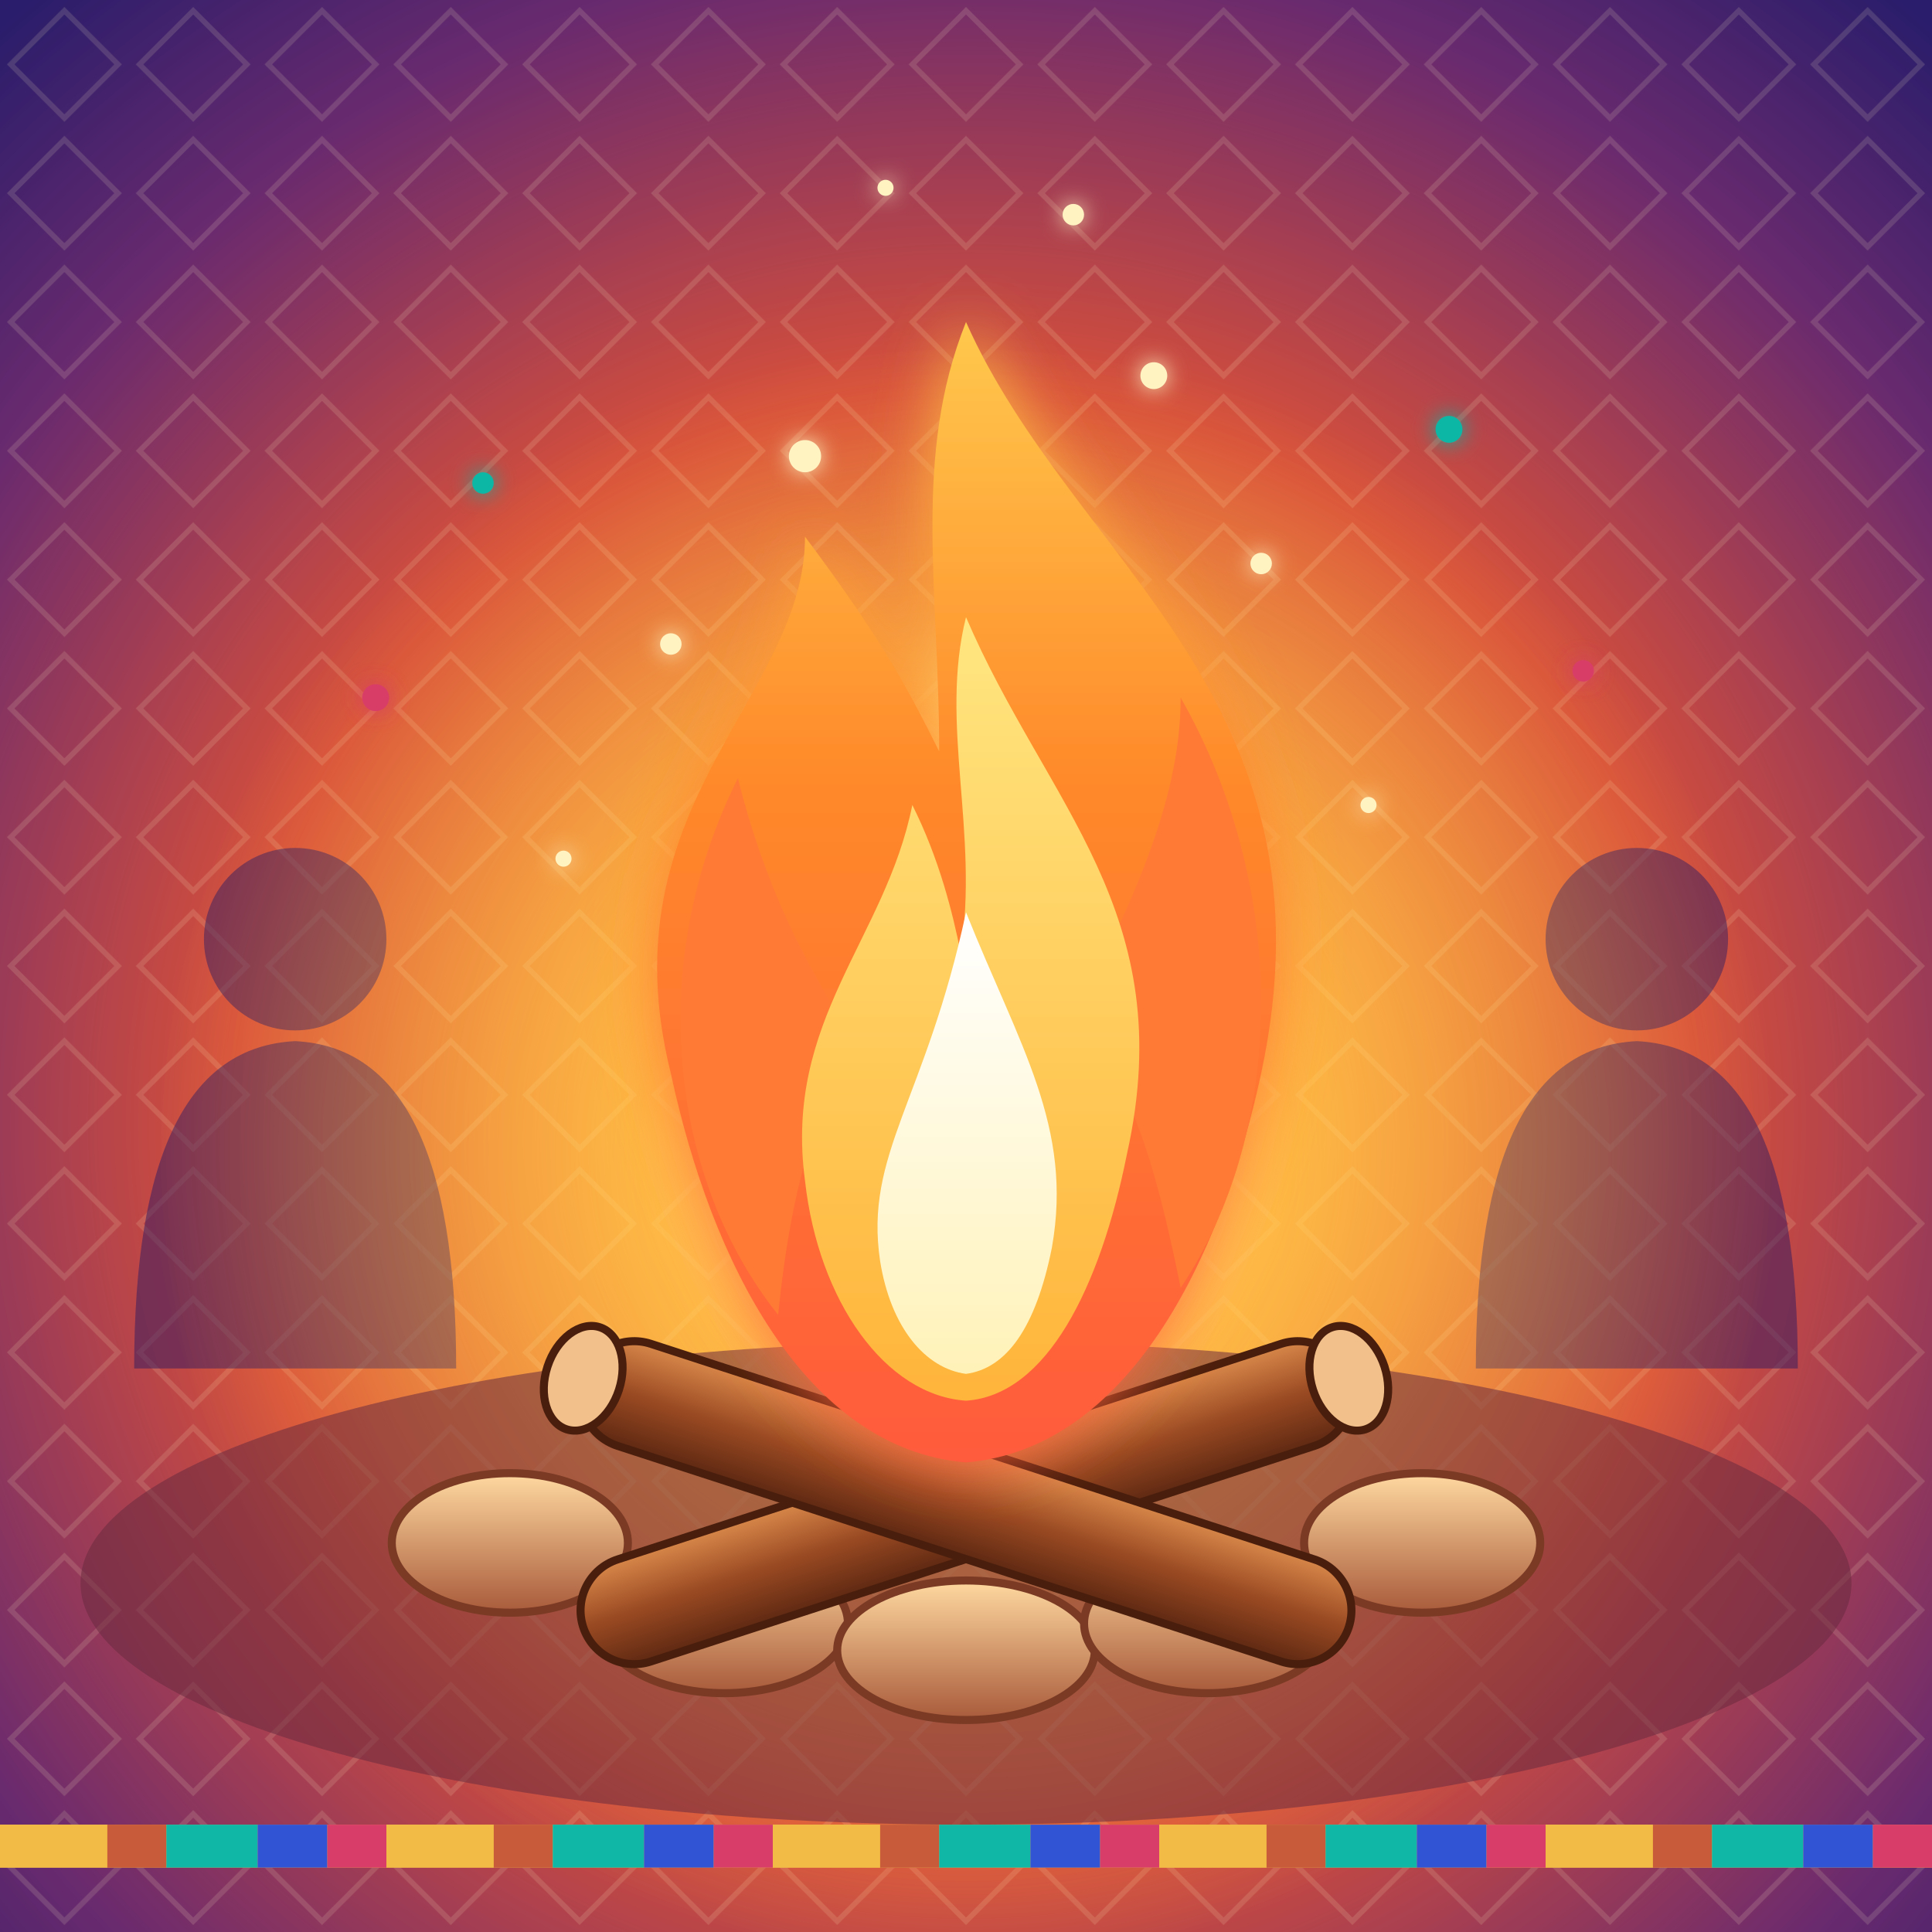
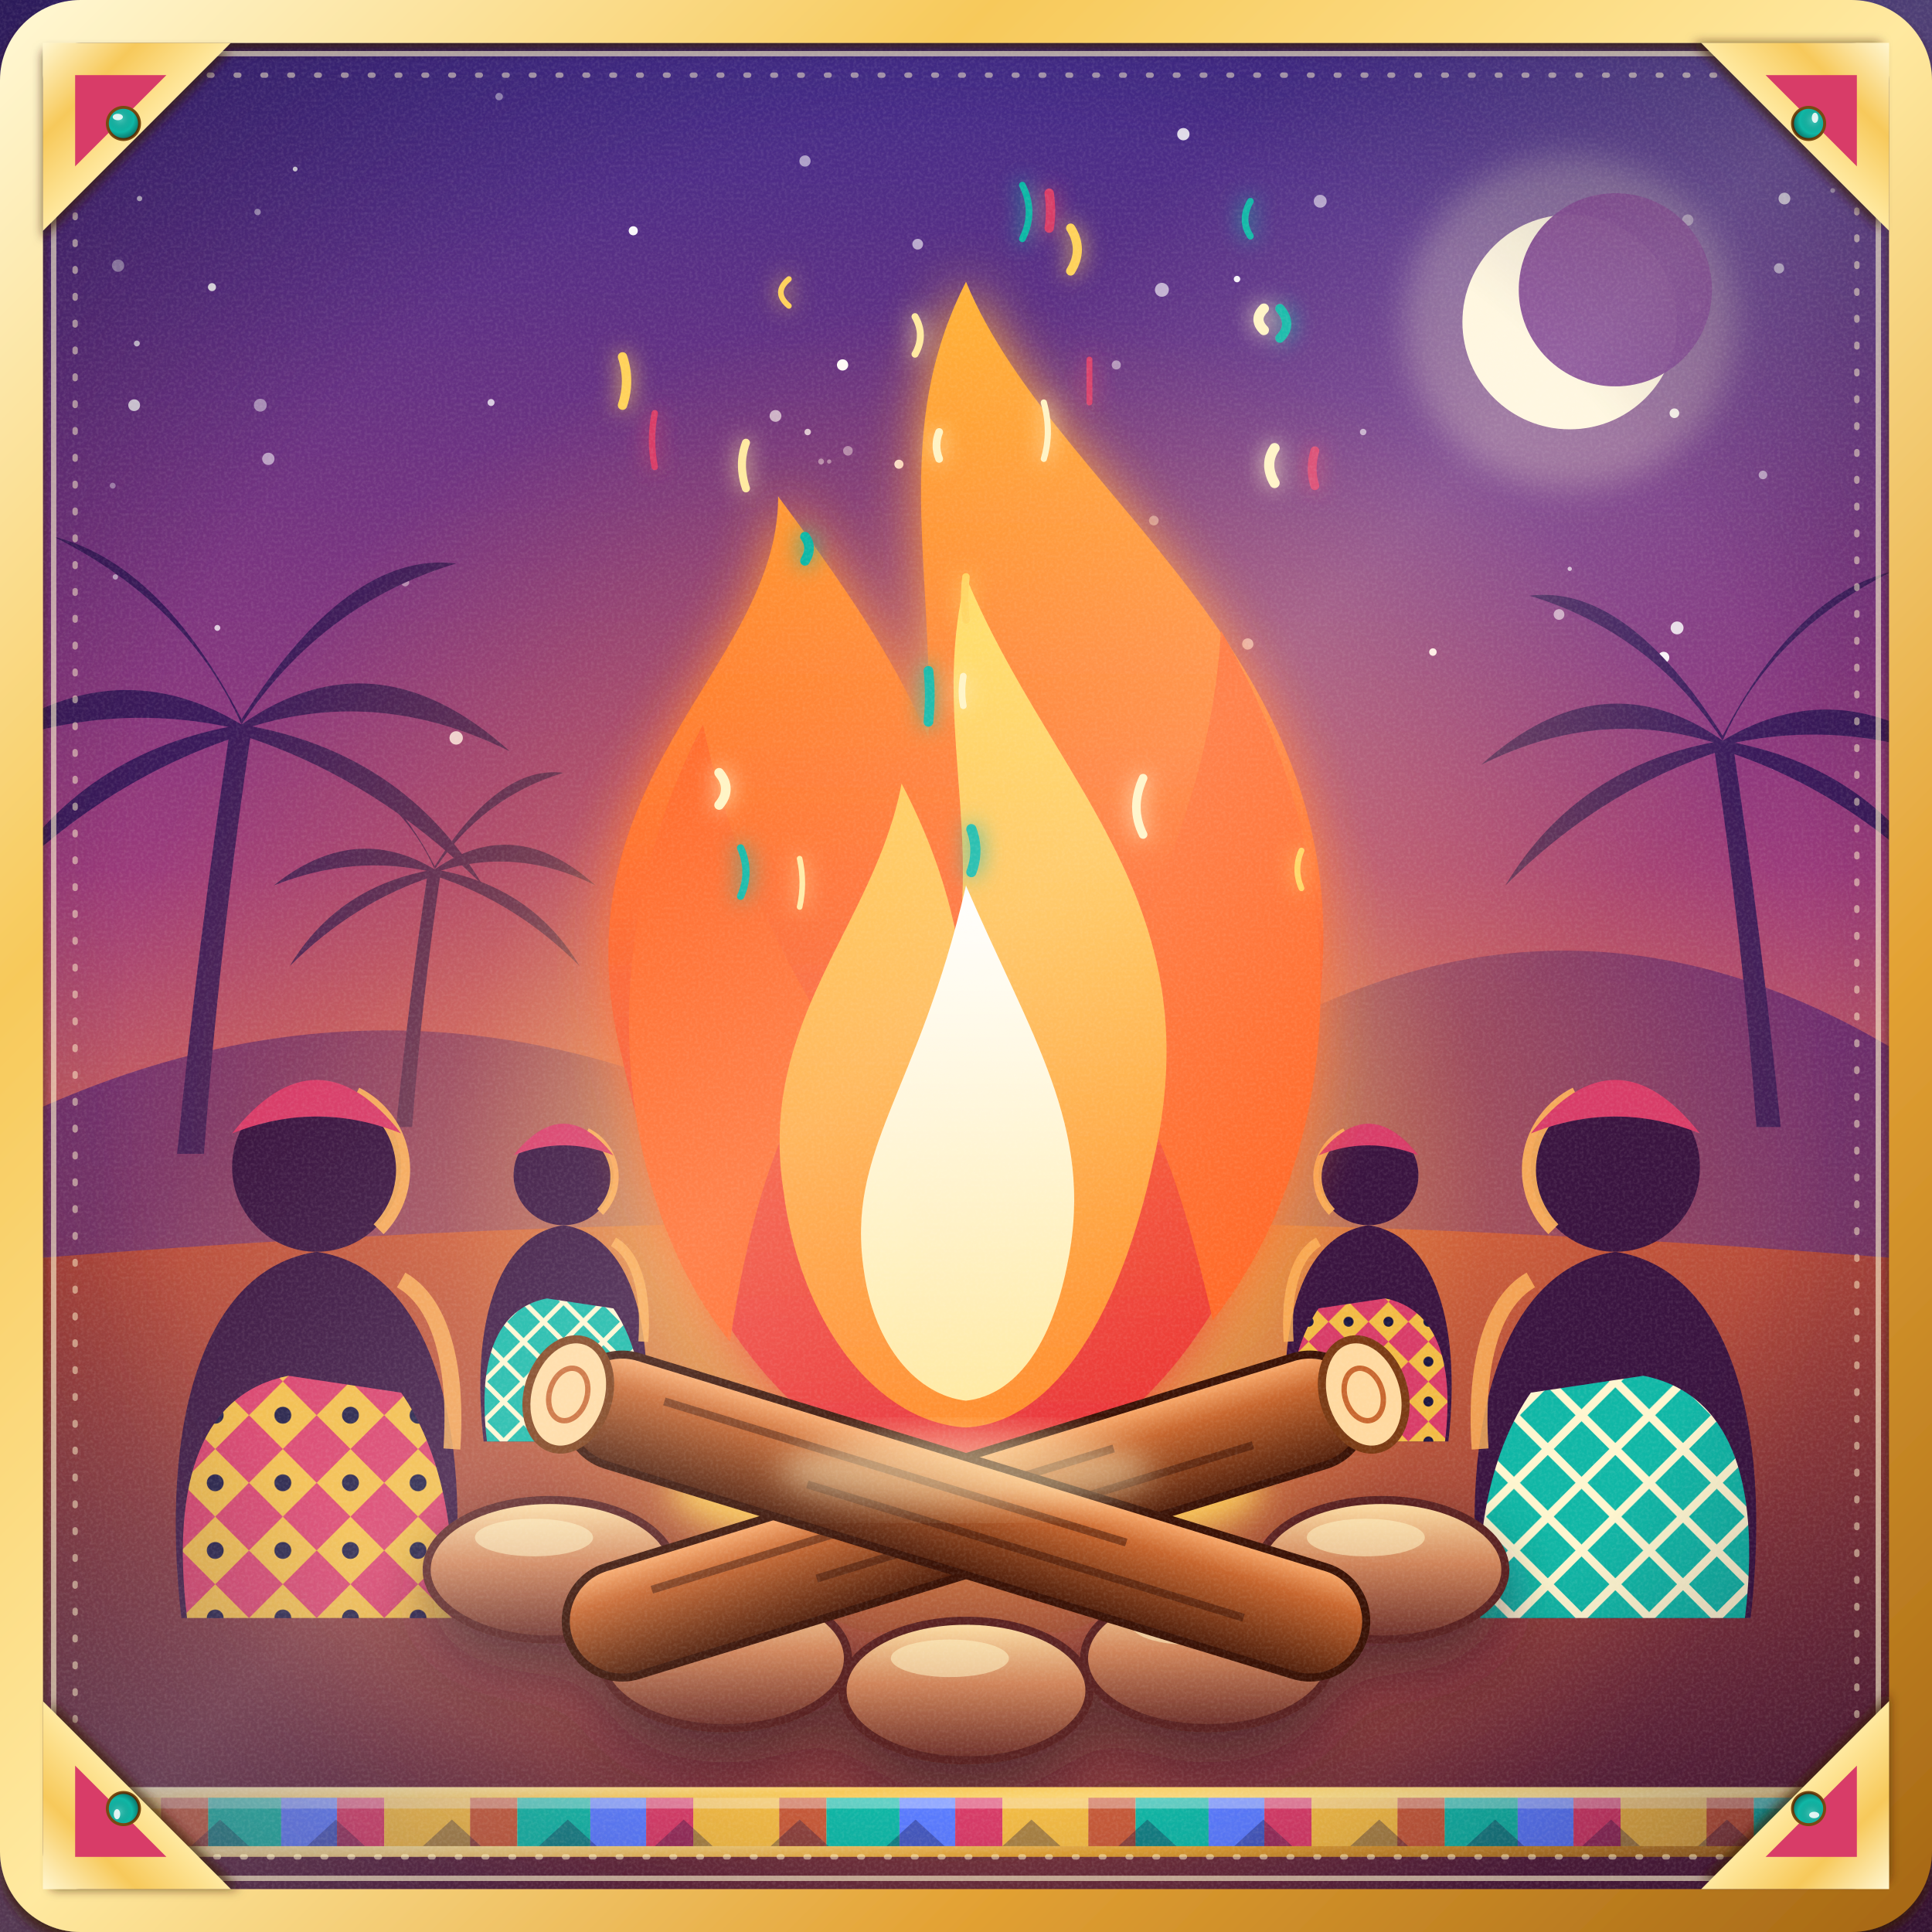
<svg xmlns="http://www.w3.org/2000/svg" viewBox="0 0 720 720" width="720" height="720">
  <defs>
-     <radialGradient id="bg" cx="50%" cy="58%" r="75%">
-       <stop offset="0" stop-color="#ffe9a8" />
-       <stop offset=".2" stop-color="#ffad3b" />
-       <stop offset=".5" stop-color="#d8503a" />
-       <stop offset=".8" stop-color="#6a2a6e" />
-       <stop offset="1" stop-color="#2a1d6b" />
+     <linearGradient id="gold" x1="0" y1="0" x2="1" y2="1">
+       <stop offset="0" stop-color="#fff6cf" />
+       <stop offset=".25" stop-color="#f7c95a" />
+       <stop offset=".5" stop-color="#ffe9a0" />
+       <stop offset=".75" stop-color="#e3a234" />
+       <stop offset="1" stop-color="#a86a16" />
+     </linearGradient>
+     <linearGradient id="goldV" x1="0" y1="0" x2="0" y2="1">
+       <stop offset="0" stop-color="#fff6cf" />
+       <stop offset=".45" stop-color="#f2bb45" />
+       <stop offset="1" stop-color="#9a5e10" />
+     </linearGradient>
+     <radialGradient id="beadShade" cx="40%" cy="35%" r="70%">
+       <stop offset="0" stop-color="#fff" stop-opacity=".25" />
+       <stop offset=".6" stop-color="#000" stop-opacity="0" />
+       <stop offset="1" stop-color="#000" stop-opacity=".45" />
    </radialGradient>
-     <linearGradient id="f1" x1="0" y1="1" x2="0" y2="0">
-       <stop offset="0" stop-color="#ff5a3c" />
-       <stop offset=".6" stop-color="#ff8a2a" />
-       <stop offset="1" stop-color="#ffc94d" />
-     </linearGradient>
-     <linearGradient id="f2" x1="0" y1="1" x2="0" y2="0">
-       <stop offset="0" stop-color="#ffb43a" />
-       <stop offset="1" stop-color="#ffe680" />
-     </linearGradient>
-     <linearGradient id="f3" x1="0" y1="1" x2="0" y2="0">
-       <stop offset="0" stop-color="#fff2b8" />
-       <stop offset="1" stop-color="#ffffff" />
-     </linearGradient>
-     <linearGradient id="log" x1="0" y1="0" x2="0" y2="1">
-       <stop offset="0" stop-color="#d9884a" />
-       <stop offset=".5" stop-color="#9a4a22" />
-       <stop offset="1" stop-color="#5e2812" />
-     </linearGradient>
-     <linearGradient id="stone" x1="0" y1="0" x2="0" y2="1">
-       <stop offset="0" stop-color="#ffd9a0" />
-       <stop offset="1" stop-color="#a85a3a" />
-     </linearGradient>
-     <radialGradient id="halo" cx="50%" cy="50%" r="50%">
-       <stop offset="0" stop-color="#fff6d0" stop-opacity=".95" />
-       <stop offset=".4" stop-color="#ffc94d" stop-opacity=".5" />
-       <stop offset="1" stop-color="#ffc94d" stop-opacity="0" />
+     <radialGradient id="shell" cx="36%" cy="28%" r="80%">
+       <stop offset="0" stop-color="#ffffff" />
+       <stop offset=".35" stop-color="#fff6e2" />
+       <stop offset=".7" stop-color="#f4d29c" />
+       <stop offset="1" stop-color="#c58a3c" />
    </radialGradient>
+     <linearGradient id="slit" x1="0" y1="0" x2="1" y2="0">
+       <stop offset="0" stop-color="#3e170a" />
+       <stop offset=".5" stop-color="#7a3416" />
+       <stop offset="1" stop-color="#3e170a" />
+     </linearGradient>
    <filter id="glow" x="-50%" y="-50%" width="200%" height="200%">
-       <feGaussianBlur stdDeviation="12" result="b" />
+       <feGaussianBlur stdDeviation="10" result="b" />
      <feMerge>
        <feMergeNode in="b" />
        <feMergeNode in="SourceGraphic" />
      </feMerge>
    </filter>
-     <filter id="sglow" x="-100%" y="-100%" width="300%" height="300%">
+     <filter id="glowS" x="-100%" y="-100%" width="300%" height="300%">
      <feGaussianBlur stdDeviation="4" result="b" />
      <feMerge>
        <feMergeNode in="b" />
        <feMergeNode in="SourceGraphic" />
      </feMerge>
    </filter>
-     <pattern id="ndop" width="48" height="48" patternUnits="userSpaceOnUse">
-       <path d="M24 4 L44 24 L24 44 L4 24Z" fill="none" stroke="#fff3c2" stroke-opacity=".14" stroke-width="2" />
+     <filter id="blur6" x="-20%" y="-20%" width="140%" height="140%">
+       <feGaussianBlur stdDeviation="6" />
+     </filter>
+     <filter id="blur3">
+       <feGaussianBlur stdDeviation="3" />
+     </filter>
+     <filter id="shadow" x="-30%" y="-30%" width="160%" height="170%">
+       <feDropShadow dx="0" dy="12" stdDeviation="12" flood-color="#2a0c2a" flood-opacity=".55" />
+     </filter>
+     <filter id="emboss" x="-10%" y="-10%" width="120%" height="120%">
+       <feDropShadow dx="0" dy="3" stdDeviation="2" flood-color="#3a1a04" flood-opacity=".7" />
+     </filter>
+     <filter id="grain" x="0" y="0" width="100%" height="100%">
+       <feTurbulence type="fractalNoise" baseFrequency=".9" numOctaves="2" seed="7" result="n" />
+       <feColorMatrix in="n" type="matrix" values="0 0 0 0 1  0 0 0 0 .95  0 0 0 0 .85  0 0 0 .9 -.35" />
+     </filter>
+     <radialGradient id="vignette" cx="50%" cy="50%" r="72%">
+       <stop offset=".6" stop-color="#1c0a2a" stop-opacity="0" />
+       <stop offset="1" stop-color="#1c0a2a" stop-opacity=".55" />
+     </radialGradient>
+     <linearGradient id="sheen" x1="0" y1="0" x2="1" y2="1">
+       <stop offset=".35" stop-color="#fff" stop-opacity="0" />
+       <stop offset=".5" stop-color="#fff" stop-opacity=".16" />
+       <stop offset=".65" stop-color="#fff" stop-opacity="0" />
+     </linearGradient>
+     <linearGradient id="sky" x1="0" y1="0" x2="0" y2="1">
+       <stop offset="0" stop-color="#3a2a8a" />
+       <stop offset=".45" stop-color="#9a3a7a" />
+       <stop offset=".75" stop-color="#ff8a3a" />
+       <stop offset="1" stop-color="#ffc45a" />
+     </linearGradient>
+     <radialGradient id="fireHalo" cx="50%" cy="50%" r="50%">
+       <stop offset="0" stop-color="#fffbe0" />
+       <stop offset=".25" stop-color="#ffd25a" stop-opacity=".8" />
+       <stop offset=".6" stop-color="#ff8a3a" stop-opacity=".3" />
+       <stop offset="1" stop-color="#ff8a3a" stop-opacity="0" />
+     </radialGradient>
+     <linearGradient id="fl1" x1="0" y1="1" x2="0" y2="0">
+       <stop offset="0" stop-color="#e8323c" />
+       <stop offset=".5" stop-color="#ff6a2a" />
+       <stop offset="1" stop-color="#ffb43a" />
+     </linearGradient>
+     <linearGradient id="fl2" x1="0" y1="1" x2="0" y2="0">
+       <stop offset="0" stop-color="#ff8a2a" />
+       <stop offset="1" stop-color="#ffe066" />
+     </linearGradient>
+     <linearGradient id="fl3" x1="0" y1="1" x2="0" y2="0">
+       <stop offset="0" stop-color="#ffe9a0" />
+       <stop offset="1" stop-color="#ffffff" />
+     </linearGradient>
+     <linearGradient id="log" x1="0" y1="0" x2="0" y2="1">
+       <stop offset="0" stop-color="#ffb070" />
+       <stop offset=".3" stop-color="#c8662e" />
+       <stop offset="1" stop-color="#4e1e0c" />
+     </linearGradient>
+     <linearGradient id="stone" x1="0" y1="0" x2="0" y2="1">
+       <stop offset="0" stop-color="#ffe2a8" />
+       <stop offset=".45" stop-color="#d0845a" />
+       <stop offset="1" stop-color="#6a2e2a" />
+     </linearGradient>
+     <linearGradient id="ground" x1="0" y1="0" x2="0" y2="1">
+       <stop offset="0" stop-color="#b84a3a" />
+       <stop offset="1" stop-color="#4a1a3a" />
+     </linearGradient>
+     <pattern id="pagneP" width="24" height="24" patternUnits="userSpaceOnUse">
+       <rect width="24" height="24" fill="#d83c68" />
+       <path d="M0 12 L12 0 L24 12 L12 24Z" fill="#f2bb45" />
+       <circle cx="12" cy="12" r="3" fill="#1c1741" />
+     </pattern>
+     <pattern id="pagneT" width="24" height="24" patternUnits="userSpaceOnUse">
+       <rect width="24" height="24" fill="#10b7a6" />
+       <path d="M0 0 L24 24 M24 0 L0 24" stroke="#fff6cf" stroke-width="3" />
    </pattern>
  </defs>
-   <rect width="720" height="720" fill="url(#bg)" />
-   <rect width="720" height="720" fill="url(#ndop)" />
-   <g fill="#3a1d5e" opacity=".55">
-     <g transform="translate(110 470)">
-       <circle cy="-120" r="34" />
-       <path d="M-60 40 C-60 -40 -40 -80 0 -82 C40 -80 60 -40 60 40Z" />
-     </g>
-     <g transform="translate(610 470)">
-       <circle cy="-120" r="34" />
-       <path d="M-60 40 C-60 -40 -40 -80 0 -82 C40 -80 60 -40 60 40Z" />
-     </g>
-   </g>
-   <circle cx="360" cy="430" r="300" fill="url(#halo)" />
-   <ellipse cx="360" cy="590" rx="330" ry="90" fill="#6a2a3e" opacity=".55" />
-   <g stroke="#7a3a24" stroke-width="3">
-     <ellipse cx="190" cy="575" rx="44" ry="26" fill="url(#stone)" />
-     <ellipse cx="270" cy="605" rx="46" ry="26" fill="url(#stone)" />
-     <ellipse cx="360" cy="615" rx="48" ry="26" fill="url(#stone)" />
-     <ellipse cx="450" cy="605" rx="46" ry="26" fill="url(#stone)" />
-     <ellipse cx="530" cy="575" rx="44" ry="26" fill="url(#stone)" />
-   </g>
-   <g stroke="#4a1e0c" stroke-width="3">
-     <g transform="translate(360 560) rotate(-18)">
-       <rect x="-150" y="-20" width="300" height="40" rx="20" fill="url(#log)" />
-       <ellipse cx="150" rx="14" ry="20" fill="#f2c08a" />
-     </g>
-     <g transform="translate(360 560) rotate(18)">
-       <rect x="-150" y="-20" width="300" height="40" rx="20" fill="url(#log)" />
-       <ellipse cx="-150" rx="14" ry="20" fill="#f2c08a" />
-     </g>
-   </g>
+   <rect width="720" height="720" fill="url(#sky)" />
+   <circle cx="661" cy="286" r="0.9" fill="#fff" opacity="0.45" />
+   <circle cx="581" cy="229" r="2.0" fill="#fff" opacity="0.58" />
+   <circle cx="430" cy="194" r="1.8" fill="#fff" opacity="0.50" />
+   <circle cx="314" cy="136" r="2.1" fill="#fff" opacity="1.00" />
+   <circle cx="657" cy="177" r="1.6" fill="#fff" opacity="0.56" />
+   <circle cx="54" cy="37" r="1.6" fill="#fff" opacity="0.59" />
+   <circle cx="281" cy="271" r="1.7" fill="#fff" opacity="0.74" />
+   <circle cx="186" cy="36" r="1.4" fill="#fff" opacity="0.48" />
+   <circle cx="367" cy="300" r="2.0" fill="#fff" opacity="0.51" />
+   <circle cx="620" cy="245" r="2.1" fill="#fff" opacity="0.94" />
+   <circle cx="534" cy="243" r="1.4" fill="#fff" opacity="0.99" />
+   <circle cx="665" cy="74" r="2.2" fill="#fff" opacity="0.83" />
+   <circle cx="335" cy="173" r="1.7" fill="#fff" opacity="0.95" />
+   <circle cx="361" cy="255" r="1.4" fill="#fff" opacity="0.93" />
+   <circle cx="624" cy="154" r="1.8" fill="#fff" opacity="0.95" />
+   <circle cx="508" cy="161" r="1.2" fill="#fff" opacity="0.59" />
+   <circle cx="492" cy="75" r="2.4" fill="#fff" opacity="0.56" />
+   <circle cx="632" cy="114" r="2.5" fill="#fff" opacity="0.82" />
+   <circle cx="363" cy="170" r="2.0" fill="#fff" opacity="0.75" />
+   <circle cx="236" cy="86" r="1.7" fill="#fff" opacity="0.96" />
+   <circle cx="441" cy="50" r="2.3" fill="#fff" opacity="0.84" />
+   <circle cx="629" cy="82" r="2.1" fill="#fff" opacity="0.44" />
+   <circle cx="461" cy="104" r="1.2" fill="#fff" opacity="0.93" />
+   <circle cx="100" cy="171" r="2.3" fill="#fff" opacity="0.55" />
+   <circle cx="169" cy="268" r="1.6" fill="#fff" opacity="0.83" />
+   <circle cx="51" cy="128" r="1.1" fill="#fff" opacity="0.80" />
+   <circle cx="85" cy="288" r="0.8" fill="#fff" opacity="0.84" />
+   <circle cx="44" cy="99" r="2.3" fill="#fff" opacity="0.49" />
+   <circle cx="151" cy="217" r="1.5" fill="#fff" opacity="0.43" />
+   <circle cx="683" cy="71" r="0.9" fill="#fff" opacity="0.61" />
+   <circle cx="436" cy="230" r="1.0" fill="#fff" opacity="0.60" />
+   <circle cx="50" cy="151" r="2.2" fill="#fff" opacity="0.84" />
+   <circle cx="625" cy="234" r="2.4" fill="#fff" opacity="0.82" />
+   <circle cx="342" cy="91" r="2.0" fill="#fff" opacity="0.59" />
+   <circle cx="97" cy="151" r="2.4" fill="#fff" opacity="0.48" />
+   <circle cx="416" cy="136" r="1.7" fill="#fff" opacity="0.49" />
+   <circle cx="663" cy="100" r="1.9" fill="#fff" opacity="0.65" />
+   <circle cx="42" cy="181" r="1.1" fill="#fff" opacity="0.43" />
+   <circle cx="52" cy="74" r="1.0" fill="#fff" opacity="0.78" />
+   <circle cx="365" cy="296" r="2.5" fill="#fff" opacity="1.00" />
+   <circle cx="183" cy="150" r="1.3" fill="#fff" opacity="0.75" />
+   <circle cx="442" cy="246" r="2.1" fill="#fff" opacity="0.55" />
+   <circle cx="309" cy="172" r="0.8" fill="#fff" opacity="0.42" />
+   <circle cx="300" cy="60" r="2.1" fill="#fff" opacity="0.54" />
+   <circle cx="96" cy="79" r="1.2" fill="#fff" opacity="0.53" />
+   <circle cx="374" cy="155" r="1.4" fill="#fff" opacity="0.79" />
+   <circle cx="170" cy="275" r="2.5" fill="#fff" opacity="0.84" />
+   <circle cx="316" cy="168" r="1.8" fill="#fff" opacity="0.43" />
+   <circle cx="306" cy="172" r="1.1" fill="#fff" opacity="0.46" />
+   <circle cx="560" cy="129" r="1.7" fill="#fff" opacity="0.95" />
+   <circle cx="433" cy="108" r="2.6" fill="#fff" opacity="0.62" />
+   <circle cx="43" cy="215" r="1.0" fill="#fff" opacity="0.58" />
+   <circle cx="585" cy="212" r="0.8" fill="#fff" opacity="0.67" />
+   <circle cx="301" cy="161" r="1.2" fill="#fff" opacity="0.75" />
+   <circle cx="79" cy="107" r="1.5" fill="#fff" opacity="0.96" />
+   <circle cx="81" cy="234" r="1.1" fill="#fff" opacity="0.74" />
+   <circle cx="289" cy="155" r="2.2" fill="#fff" opacity="0.64" />
+   <circle cx="110" cy="63" r="0.9" fill="#fff" opacity="0.91" />
+   <circle cx="453" cy="289" r="2.0" fill="#fff" opacity="0.41" />
+   <circle cx="465" cy="240" r="2.1" fill="#fff" opacity="0.70" />
+   <circle cx="585" cy="120" r="62" fill="#fff3c2" opacity=".25" filter="url(#blur6)" />
+   <circle cx="585" cy="120" r="40" fill="#fff6dc" />
+   <circle cx="602" cy="108" r="36" fill="#7a3a8a" opacity=".95" />
+   <path d="M0 420 Q120 360 240 400 T480 380 T720 400 V720 H0Z" fill="#5a2470" opacity=".75" />
+   <g transform="translate(70 430) scale(1.0 1.0)" fill="#3a1a5a">
+     <path d="M-4 0 Q4 -80 16 -160 L24 -160 Q12 -80 6 0Z" />
+     <path d="M20 -160 Q-30 -190 -80 -150 Q-30 -170 20 -158Z" />
+     <path d="M20 -160 Q70 -195 120 -150 Q70 -175 20 -158Z" />
+     <path d="M20 -162 Q-10 -220 -50 -230 Q0 -205 20 -160Z" />
+     <path d="M20 -162 Q60 -225 100 -220 Q50 -205 20 -160Z" />
+     <path d="M20 -160 Q-40 -150 -70 -100 Q-30 -140 20 -156Z" />
+     <path d="M20 -160 Q80 -150 110 -100 Q70 -140 20 -156Z" />
+   </g>
+   <g transform="translate(660 420) scale(-0.9 0.9)" fill="#3a1a5a">
+     <path d="M-4 0 Q4 -80 16 -160 L24 -160 Q12 -80 6 0Z" />
+     <path d="M20 -160 Q-30 -190 -80 -150 Q-30 -170 20 -158Z" />
+     <path d="M20 -160 Q70 -195 120 -150 Q70 -175 20 -158Z" />
+     <path d="M20 -162 Q-10 -220 -50 -230 Q0 -205 20 -160Z" />
+     <path d="M20 -162 Q60 -225 100 -220 Q50 -205 20 -160Z" />
+     <path d="M20 -160 Q-40 -150 -70 -100 Q-30 -140 20 -156Z" />
+     <path d="M20 -160 Q80 -150 110 -100 Q70 -140 20 -156Z" />
+   </g>
+   <g transform="translate(150 420) scale(0.6 0.6)" fill="#3a1a5a">
+     <path d="M-4 0 Q4 -80 16 -160 L24 -160 Q12 -80 6 0Z" />
+     <path d="M20 -160 Q-30 -190 -80 -150 Q-30 -170 20 -158Z" />
+     <path d="M20 -160 Q70 -195 120 -150 Q70 -175 20 -158Z" />
+     <path d="M20 -162 Q-10 -220 -50 -230 Q0 -205 20 -160Z" />
+     <path d="M20 -162 Q60 -225 100 -220 Q50 -205 20 -160Z" />
+     <path d="M20 -160 Q-40 -150 -70 -100 Q-30 -140 20 -156Z" />
+     <path d="M20 -160 Q80 -150 110 -100 Q70 -140 20 -156Z" />
+   </g>
+   <path d="M0 470 Q360 440 720 470 V720 H0Z" fill="url(#ground)" />
+   <circle cx="360" cy="440" r="330" fill="url(#fireHalo)" />
+   <g transform="translate(118 540) scale(1.05 1.05)">
+     <path d="M-48 60 C-56 -10 -40 -64 0 -70 C40 -64 56 -10 48 60Z" fill="#3a1440" />
+     <path d="M-46 60 C-52 10 -40 -20 -10 -26 L30 -20 C44 0 50 30 48 60Z" fill="url(#pagneP)" />
+     <path d="M30 -60 C44 -52 50 -30 48 0" fill="none" stroke="#ffb45a" stroke-width="6" opacity=".8" />
+     <circle cy="-100" r="30" fill="#3a1440" />
+     <path d="M14 -126 A30 30 0 0 1 22 -78" fill="none" stroke="#ffb45a" stroke-width="5" opacity=".9" />
+     <path d="M-30 -112 Q0 -150 30 -112 Q0 -124 -30 -112Z" fill="#d83c68" />
+   </g>
+   <g transform="translate(602 540) scale(-1.05 1.05)">
+     <path d="M-48 60 C-56 -10 -40 -64 0 -70 C40 -64 56 -10 48 60Z" fill="#3a1440" />
+     <path d="M-46 60 C-52 10 -40 -20 -10 -26 L30 -20 C44 0 50 30 48 60Z" fill="url(#pagneT)" />
+     <path d="M30 -60 C44 -52 50 -30 48 0" fill="none" stroke="#ffb45a" stroke-width="6" opacity=".8" />
+     <circle cy="-100" r="30" fill="#3a1440" />
+     <path d="M14 -126 A30 30 0 0 1 22 -78" fill="none" stroke="#ffb45a" stroke-width="5" opacity=".9" />
+     <path d="M-30 -112 Q0 -150 30 -112 Q0 -124 -30 -112Z" fill="#d83c68" />
+   </g>
+   <g transform="translate(210 500) scale(0.62 0.62)">
+     <path d="M-48 60 C-56 -10 -40 -64 0 -70 C40 -64 56 -10 48 60Z" fill="#3a1440" />
+     <path d="M-46 60 C-52 10 -40 -20 -10 -26 L30 -20 C44 0 50 30 48 60Z" fill="url(#pagneT)" />
+     <path d="M30 -60 C44 -52 50 -30 48 0" fill="none" stroke="#ffb45a" stroke-width="6" opacity=".8" />
+     <circle cy="-100" r="30" fill="#3a1440" />
+     <path d="M14 -126 A30 30 0 0 1 22 -78" fill="none" stroke="#ffb45a" stroke-width="5" opacity=".9" />
+     <path d="M-30 -112 Q0 -150 30 -112 Q0 -124 -30 -112Z" fill="#d83c68" />
+   </g>
+   <g transform="translate(510 500) scale(-0.62 0.62)">
+     <path d="M-48 60 C-56 -10 -40 -64 0 -70 C40 -64 56 -10 48 60Z" fill="#3a1440" />
+     <path d="M-46 60 C-52 10 -40 -20 -10 -26 L30 -20 C44 0 50 30 48 60Z" fill="url(#pagneP)" />
+     <path d="M30 -60 C44 -52 50 -30 48 0" fill="none" stroke="#ffb45a" stroke-width="6" opacity=".8" />
+     <circle cy="-100" r="30" fill="#3a1440" />
+     <path d="M14 -126 A30 30 0 0 1 22 -78" fill="none" stroke="#ffb45a" stroke-width="5" opacity=".9" />
+     <path d="M-30 -112 Q0 -150 30 -112 Q0 -124 -30 -112Z" fill="#d83c68" />
+   </g>
+   <g filter="url(#shadow)">
+     <ellipse cx="205" cy="585" rx="46" ry="26" fill="url(#stone)" stroke="#5a2420" stroke-width="3" />
+     <ellipse cx="199" cy="573" rx="22" ry="7" fill="#fff3c2" opacity=".55" />
+     <ellipse cx="270" cy="618" rx="46" ry="26" fill="url(#stone)" stroke="#5a2420" stroke-width="3" />
+     <ellipse cx="264" cy="606" rx="22" ry="7" fill="#fff3c2" opacity=".55" />
+     <ellipse cx="360" cy="630" rx="46" ry="26" fill="url(#stone)" stroke="#5a2420" stroke-width="3" />
+     <ellipse cx="354" cy="618" rx="22" ry="7" fill="#fff3c2" opacity=".55" />
+     <ellipse cx="450" cy="618" rx="46" ry="26" fill="url(#stone)" stroke="#5a2420" stroke-width="3" />
+     <ellipse cx="444" cy="606" rx="22" ry="7" fill="#fff3c2" opacity=".55" />
+     <ellipse cx="515" cy="585" rx="46" ry="26" fill="url(#stone)" stroke="#5a2420" stroke-width="3" />
+     <ellipse cx="509" cy="573" rx="22" ry="7" fill="#fff3c2" opacity=".55" />
+   </g>
+   <ellipse cx="360" cy="555" rx="110" ry="24" fill="#ffcf5a" filter="url(#blur6)" opacity=".9" />
  <g filter="url(#glow)">
-     <path d="M360 120 C400 210 500 260 470 400 C455 470 420 540 360 545 C300 540 265 470 250 400 C225 300 300 260 300 200 C330 240 340 260 350 280 C350 220 340 170 360 120Z" fill="url(#f1)" />
-     <path d="M440 260 C480 330 480 420 440 480 C430 430 420 400 400 380 C420 340 440 300 440 260Z" fill="#ff7a35" />
-     <path d="M275 290 C240 360 250 440 290 490 C295 440 305 410 320 390 C300 360 285 330 275 290Z" fill="#ff7a35" />
-     <path d="M360 230 C390 300 440 340 420 430 C410 480 390 520 360 522 C330 520 305 485 300 440 C292 380 330 350 340 300 C350 320 355 340 358 355 C365 310 350 270 360 230Z" fill="url(#f2)" />
-     <path d="M360 340 C380 390 400 420 392 465 C386 495 375 510 360 512 C345 510 332 495 328 470 C322 430 345 410 360 340Z" fill="url(#f3)" />
-   </g>
-   <g fill="#fff3c2" filter="url(#sglow)">
-     <circle cx="300" cy="170" r="6" />
-     <circle cx="430" cy="140" r="5" />
-     <circle cx="470" cy="210" r="4" />
-     <circle cx="250" cy="240" r="4" />
-     <circle cx="400" cy="80" r="4" />
-     <circle cx="330" cy="70" r="3" />
-     <circle cx="510" cy="300" r="3" />
-     <circle cx="210" cy="320" r="3" />
-   </g>
-   <g fill="#10b7a6" filter="url(#sglow)">
-     <circle cx="540" cy="160" r="5" />
-     <circle cx="180" cy="180" r="4" />
-   </g>
-   <g fill="#d83c68" filter="url(#sglow)">
-     <circle cx="590" cy="250" r="4" />
-     <circle cx="140" cy="260" r="5" />
-   </g>
-   <g transform="translate(0 680)">
-     <rect width="720" height="16" fill="#f2bb45" />
-     <g transform="translate(0 0)">
-       <g>
-         <rect x="0" width="40" height="16" fill="#f2bb45" />
-         <rect x="40" width="22" height="16" fill="#c75b3a" />
-         <rect x="62" width="34" height="16" fill="#10b7a6" />
-         <rect x="96" width="26" height="16" fill="#3154d4" />
-         <rect x="122" width="22" height="16" fill="#d83c68" />
-       </g>
-     </g>
-     <g transform="translate(144 0)">
-       <g>
-         <rect x="0" width="40" height="16" fill="#f2bb45" />
-         <rect x="40" width="22" height="16" fill="#c75b3a" />
-         <rect x="62" width="34" height="16" fill="#10b7a6" />
-         <rect x="96" width="26" height="16" fill="#3154d4" />
-         <rect x="122" width="22" height="16" fill="#d83c68" />
-       </g>
-     </g>
-     <g transform="translate(288 0)">
-       <g>
-         <rect x="0" width="40" height="16" fill="#f2bb45" />
-         <rect x="40" width="22" height="16" fill="#c75b3a" />
-         <rect x="62" width="34" height="16" fill="#10b7a6" />
-         <rect x="96" width="26" height="16" fill="#3154d4" />
-         <rect x="122" width="22" height="16" fill="#d83c68" />
-       </g>
-     </g>
-     <g transform="translate(432 0)">
-       <g>
-         <rect x="0" width="40" height="16" fill="#f2bb45" />
-         <rect x="40" width="22" height="16" fill="#c75b3a" />
-         <rect x="62" width="34" height="16" fill="#10b7a6" />
-         <rect x="96" width="26" height="16" fill="#3154d4" />
-         <rect x="122" width="22" height="16" fill="#d83c68" />
-       </g>
-     </g>
-     <g transform="translate(576 0)">
-       <g>
-         <rect x="0" width="40" height="16" fill="#f2bb45" />
-         <rect x="40" width="22" height="16" fill="#c75b3a" />
-         <rect x="62" width="34" height="16" fill="#10b7a6" />
-         <rect x="96" width="26" height="16" fill="#3154d4" />
-         <rect x="122" width="22" height="16" fill="#d83c68" />
-       </g>
-     </g>
-     <g transform="translate(720 0)">
-       <g>
-         <rect x="0" width="40" height="16" fill="#f2bb45" />
-         <rect x="40" width="22" height="16" fill="#c75b3a" />
-         <rect x="62" width="34" height="16" fill="#10b7a6" />
-         <rect x="96" width="26" height="16" fill="#3154d4" />
-         <rect x="122" width="22" height="16" fill="#d83c68" />
-       </g>
-     </g>
+     <path d="M360 105 C395 190 520 250 488 395 C472 470 430 548 360 552 C290 548 248 470 232 395 C205 290 290 250 290 185 C322 228 335 250 346 275 C348 210 332 160 360 105Z" fill="url(#fl1)" />
+     <path d="M455 235 C505 320 505 425 452 492 C440 440 428 405 405 385 C430 340 452 290 455 235Z" fill="#ff6a2a" />
+     <path d="M262 270 C220 350 228 445 272 500 C280 448 292 412 312 390 C290 355 272 318 262 270Z" fill="#ff6a2a" />
+     <path d="M360 215 C392 292 452 335 430 432 C418 488 394 530 360 532 C326 530 298 492 292 444 C282 380 326 345 336 292 C348 315 354 335 357 352 C364 305 348 262 360 215Z" fill="url(#fl2)" />
+     <path d="M360 330 C384 386 408 420 398 470 C392 502 378 520 360 522 C342 520 326 502 322 474 C315 428 342 408 360 330Z" fill="url(#fl3)" />
+   </g>
+   <g transform="translate(360 565) rotate(-17)">
+     <rect x="-155" y="-21" width="310" height="42" rx="21" fill="url(#log)" stroke="#3a1206" stroke-width="3" />
+     <path d="M-120 -8 H60 M-60 6 H110" stroke="#3a1206" stroke-width="3" opacity=".5" />
+     <ellipse cx="155" rx="15" ry="21" fill="#ffd9a0" stroke="#7a3a14" stroke-width="3" />
+     <ellipse cx="155" rx="7" ry="10" fill="none" stroke="#c8662e" stroke-width="2" />
+   </g>
+   <g transform="translate(360 565) rotate(17)">
+     <rect x="-155" y="-21" width="310" height="42" rx="21" fill="url(#log)" stroke="#3a1206" stroke-width="3" />
+     <path d="M-120 -8 H60 M-60 6 H110" stroke="#3a1206" stroke-width="3" opacity=".5" />
+     <ellipse cx="-155" rx="15" ry="21" fill="#ffd9a0" stroke="#7a3a14" stroke-width="3" />
+     <ellipse cx="-155" rx="7" ry="10" fill="none" stroke="#c8662e" stroke-width="2" />
+   </g>
+   <ellipse cx="360" cy="548" rx="70" ry="14" fill="#fff3c2" opacity=".5" filter="url(#blur6)" />
+   <g filter="url(#glowS)">
+     <path d="M350 161 q-2 5 0 10" stroke="#fff3c2" stroke-width="2.9" stroke-linecap="round" fill="none" />
+     <path d="M389 150 q3 11 0 21" stroke="#fff3c2" stroke-width="2.3" stroke-linecap="round" fill="none" />
+     <path d="M485 317 q-3 7 0 14" stroke="#ffd25a" stroke-width="2.2" stroke-linecap="round" fill="none" />
+     <path d="M362 309 q3 8 0 16" stroke="#10b7a6" stroke-width="3.8" stroke-linecap="round" fill="none" />
+     <path d="M477 115 q5 6 0 11" stroke="#10b7a6" stroke-width="3.5" stroke-linecap="round" fill="none" />
+     <path d="M475 167 q-4 6 0 13" stroke="#fff3c2" stroke-width="3.8" stroke-linecap="round" fill="none" />
+     <path d="M466 75 q-4 7 0 13" stroke="#10b7a6" stroke-width="2.5" stroke-linecap="round" fill="none" />
+     <path d="M426 290 q-5 11 0 21" stroke="#fff3c2" stroke-width="3.2" stroke-linecap="round" fill="none" />
+     <path d="M471 115 q-4 4 0 8" stroke="#fff3c2" stroke-width="3.8" stroke-linecap="round" fill="none" />
+     <path d="M360 215 q-1 8 0 16" stroke="#ffd25a" stroke-width="2.8" stroke-linecap="round" fill="none" />
+     <path d="M399 85 q5 8 0 16" stroke="#ffd25a" stroke-width="3.4" stroke-linecap="round" fill="none" />
+     <path d="M232 133 q3 9 0 18" stroke="#ffd25a" stroke-width="3.5" stroke-linecap="round" fill="none" />
+     <path d="M381 69 q5 10 0 20" stroke="#10b7a6" stroke-width="2.5" stroke-linecap="round" fill="none" />
+     <path d="M391 72 q1 7 0 13" stroke="#d83c68" stroke-width="3.5" stroke-linecap="round" fill="none" />
+     <path d="M244 154 q-2 10 0 20" stroke="#d83c68" stroke-width="2.4" stroke-linecap="round" fill="none" />
+     <path d="M276 316 q4 9 0 18" stroke="#10b7a6" stroke-width="2.7" stroke-linecap="round" fill="none" />
+     <path d="M341 118 q4 7 0 14" stroke="#ffe9a0" stroke-width="2.6" stroke-linecap="round" fill="none" />
+     <path d="M300 200 q3 4 0 9" stroke="#10b7a6" stroke-width="3.6" stroke-linecap="round" fill="none" />
+     <path d="M359 252 q-1 6 0 11" stroke="#fff3c2" stroke-width="2.5" stroke-linecap="round" fill="none" />
+     <path d="M490 168 q-2 7 0 13" stroke="#d83c68" stroke-width="3.3" stroke-linecap="round" fill="none" />
+     <path d="M268 288 q5 6 0 12" stroke="#fff3c2" stroke-width="3.6" stroke-linecap="round" fill="none" />
+     <path d="M294 104 q-6 5 0 10" stroke="#ffd25a" stroke-width="2.1" stroke-linecap="round" fill="none" />
+     <path d="M278 165 q-3 8 0 17" stroke="#ffe9a0" stroke-width="3.0" stroke-linecap="round" fill="none" />
+     <path d="M298 320 q2 9 0 18" stroke="#ffe9a0" stroke-width="2.1" stroke-linecap="round" fill="none" />
+     <path d="M346 250 q1 9 0 19" stroke="#10b7a6" stroke-width="3.6" stroke-linecap="round" fill="none" />
+     <path d="M406 134 q-0 8 0 16" stroke="#d83c68" stroke-width="2.2" stroke-linecap="round" fill="none" />
+   </g>
+   <rect x="28" y="666" width="664" height="26" fill="url(#gold)" />
+   <rect x="28.0" y="670" width="32.0" height="18" fill="#f2bb45" />
+   <rect x="60.0" y="670" width="17.6" height="18" fill="#c75b3a" />
+   <rect x="77.6" y="670" width="27.2" height="18" fill="#10b7a6" />
+   <rect x="104.8" y="670" width="20.8" height="18" fill="#5b7cff" />
+   <rect x="125.6" y="670" width="17.6" height="18" fill="#d83c68" />
+   <rect x="143.2" y="670" width="32.0" height="18" fill="#f2bb45" />
+   <rect x="175.2" y="670" width="17.6" height="18" fill="#c75b3a" />
+   <rect x="192.8" y="670" width="27.2" height="18" fill="#10b7a6" />
+   <rect x="220.0" y="670" width="20.8" height="18" fill="#5b7cff" />
+   <rect x="240.8" y="670" width="17.6" height="18" fill="#d83c68" />
+   <rect x="258.4" y="670" width="32.0" height="18" fill="#f2bb45" />
+   <rect x="290.4" y="670" width="17.6" height="18" fill="#c75b3a" />
+   <rect x="308.0" y="670" width="27.2" height="18" fill="#10b7a6" />
+   <rect x="335.2" y="670" width="20.8" height="18" fill="#5b7cff" />
+   <rect x="356.0" y="670" width="17.6" height="18" fill="#d83c68" />
+   <rect x="373.6" y="670" width="32.0" height="18" fill="#f2bb45" />
+   <rect x="405.6" y="670" width="17.6" height="18" fill="#c75b3a" />
+   <rect x="423.2" y="670" width="27.2" height="18" fill="#10b7a6" />
+   <rect x="450.4" y="670" width="20.8" height="18" fill="#5b7cff" />
+   <rect x="471.2" y="670" width="17.6" height="18" fill="#d83c68" />
+   <rect x="488.8" y="670" width="32.0" height="18" fill="#f2bb45" />
+   <rect x="520.8" y="670" width="17.6" height="18" fill="#c75b3a" />
+   <rect x="538.4" y="670" width="27.2" height="18" fill="#10b7a6" />
+   <rect x="565.6" y="670" width="20.8" height="18" fill="#5b7cff" />
+   <rect x="586.4" y="670" width="17.6" height="18" fill="#d83c68" />
+   <rect x="604.0" y="670" width="32.0" height="18" fill="#f2bb45" />
+   <rect x="636.0" y="670" width="17.6" height="18" fill="#c75b3a" />
+   <rect x="653.6" y="670" width="27.2" height="18" fill="#10b7a6" />
+   <rect x="680.8" y="670" width="11.2" height="18" fill="#5b7cff" />
+   <path d="M28.0 688 l10.8 -9.9 l10.8 9.9Z" fill="#1c1741" opacity=".35" />
+   <path d="M71.2 688 l10.8 -9.9 l10.8 9.9Z" fill="#1c1741" opacity=".35" />
+   <path d="M114.4 688 l10.8 -9.9 l10.8 9.9Z" fill="#1c1741" opacity=".35" />
+   <path d="M157.6 688 l10.8 -9.9 l10.8 9.9Z" fill="#1c1741" opacity=".35" />
+   <path d="M200.8 688 l10.8 -9.9 l10.8 9.9Z" fill="#1c1741" opacity=".35" />
+   <path d="M244.0 688 l10.8 -9.9 l10.8 9.9Z" fill="#1c1741" opacity=".35" />
+   <path d="M287.2 688 l10.8 -9.9 l10.8 9.9Z" fill="#1c1741" opacity=".35" />
+   <path d="M330.4 688 l10.8 -9.9 l10.8 9.9Z" fill="#1c1741" opacity=".35" />
+   <path d="M373.6 688 l10.8 -9.9 l10.8 9.9Z" fill="#1c1741" opacity=".35" />
+   <path d="M416.8 688 l10.8 -9.9 l10.8 9.9Z" fill="#1c1741" opacity=".35" />
+   <path d="M460.0 688 l10.8 -9.9 l10.8 9.9Z" fill="#1c1741" opacity=".35" />
+   <path d="M503.2 688 l10.8 -9.9 l10.8 9.9Z" fill="#1c1741" opacity=".35" />
+   <path d="M546.4 688 l10.8 -9.9 l10.8 9.9Z" fill="#1c1741" opacity=".35" />
+   <path d="M589.6 688 l10.8 -9.9 l10.8 9.9Z" fill="#1c1741" opacity=".35" />
+   <path d="M632.8 688 l10.8 -9.9 l10.8 9.9Z" fill="#1c1741" opacity=".35" />
+   <path d="M676.0 688 l10.8 -9.9 l10.8 9.9Z" fill="#1c1741" opacity=".35" />
+   <rect x="28" y="670" width="664" height="4.0" fill="#fff" opacity=".35" />
+   <rect width="720" height="720" fill="url(#vignette)" />
+   <rect width="720" height="720" filter="url(#grain)" opacity=".22" />
+   <rect width="720" height="720" fill="url(#sheen)" />
+   <rect x="8" y="8" width="704" height="704" rx="22" fill="none" stroke="url(#gold)" stroke-width="16" filter="url(#emboss)" />
+   <rect x="20" y="20" width="680" height="680" rx="14" fill="none" stroke="#fff6cf" stroke-opacity=".6" stroke-width="2" />
+   <rect x="28" y="28" width="664" height="664" rx="10" fill="none" stroke="#fff6cf" stroke-opacity=".5" stroke-width="2" stroke-dasharray="1 9" stroke-linecap="round" />
+   <g transform="translate(16 16) rotate(0)">
+     <path d="M0 0 h70 l-70 70z" fill="url(#gold)" filter="url(#emboss)" />
+     <path d="M12 12 h34 l-34 34z" fill="#d83c68" />
+     <circle cx="30.0" cy="30.0" r="6" fill="#10b7a6" stroke="#7a4a12" stroke-width="1.1" />
+     <circle cx="30.0" cy="30.0" r="6" fill="url(#beadShade)" />
+     <ellipse cx="27.9" cy="27.6" rx="1.9" ry="1.2" fill="#fff" opacity=".85" />
+   </g>
+   <g transform="translate(704 16) rotate(90)">
+     <path d="M0 0 h70 l-70 70z" fill="url(#gold)" filter="url(#emboss)" />
+     <path d="M12 12 h34 l-34 34z" fill="#d83c68" />
+     <circle cx="30.0" cy="30.0" r="6" fill="#10b7a6" stroke="#7a4a12" stroke-width="1.1" />
+     <circle cx="30.0" cy="30.0" r="6" fill="url(#beadShade)" />
+     <ellipse cx="27.9" cy="27.6" rx="1.9" ry="1.2" fill="#fff" opacity=".85" />
+   </g>
+   <g transform="translate(704 704) rotate(180)">
+     <path d="M0 0 h70 l-70 70z" fill="url(#gold)" filter="url(#emboss)" />
+     <path d="M12 12 h34 l-34 34z" fill="#d83c68" />
+     <circle cx="30.0" cy="30.0" r="6" fill="#10b7a6" stroke="#7a4a12" stroke-width="1.1" />
+     <circle cx="30.0" cy="30.0" r="6" fill="url(#beadShade)" />
+     <ellipse cx="27.9" cy="27.6" rx="1.9" ry="1.2" fill="#fff" opacity=".85" />
+   </g>
+   <g transform="translate(16 704) rotate(270)">
+     <path d="M0 0 h70 l-70 70z" fill="url(#gold)" filter="url(#emboss)" />
+     <path d="M12 12 h34 l-34 34z" fill="#d83c68" />
+     <circle cx="30.0" cy="30.0" r="6" fill="#10b7a6" stroke="#7a4a12" stroke-width="1.1" />
+     <circle cx="30.0" cy="30.0" r="6" fill="url(#beadShade)" />
+     <ellipse cx="27.9" cy="27.6" rx="1.9" ry="1.2" fill="#fff" opacity=".85" />
  </g>
</svg>
